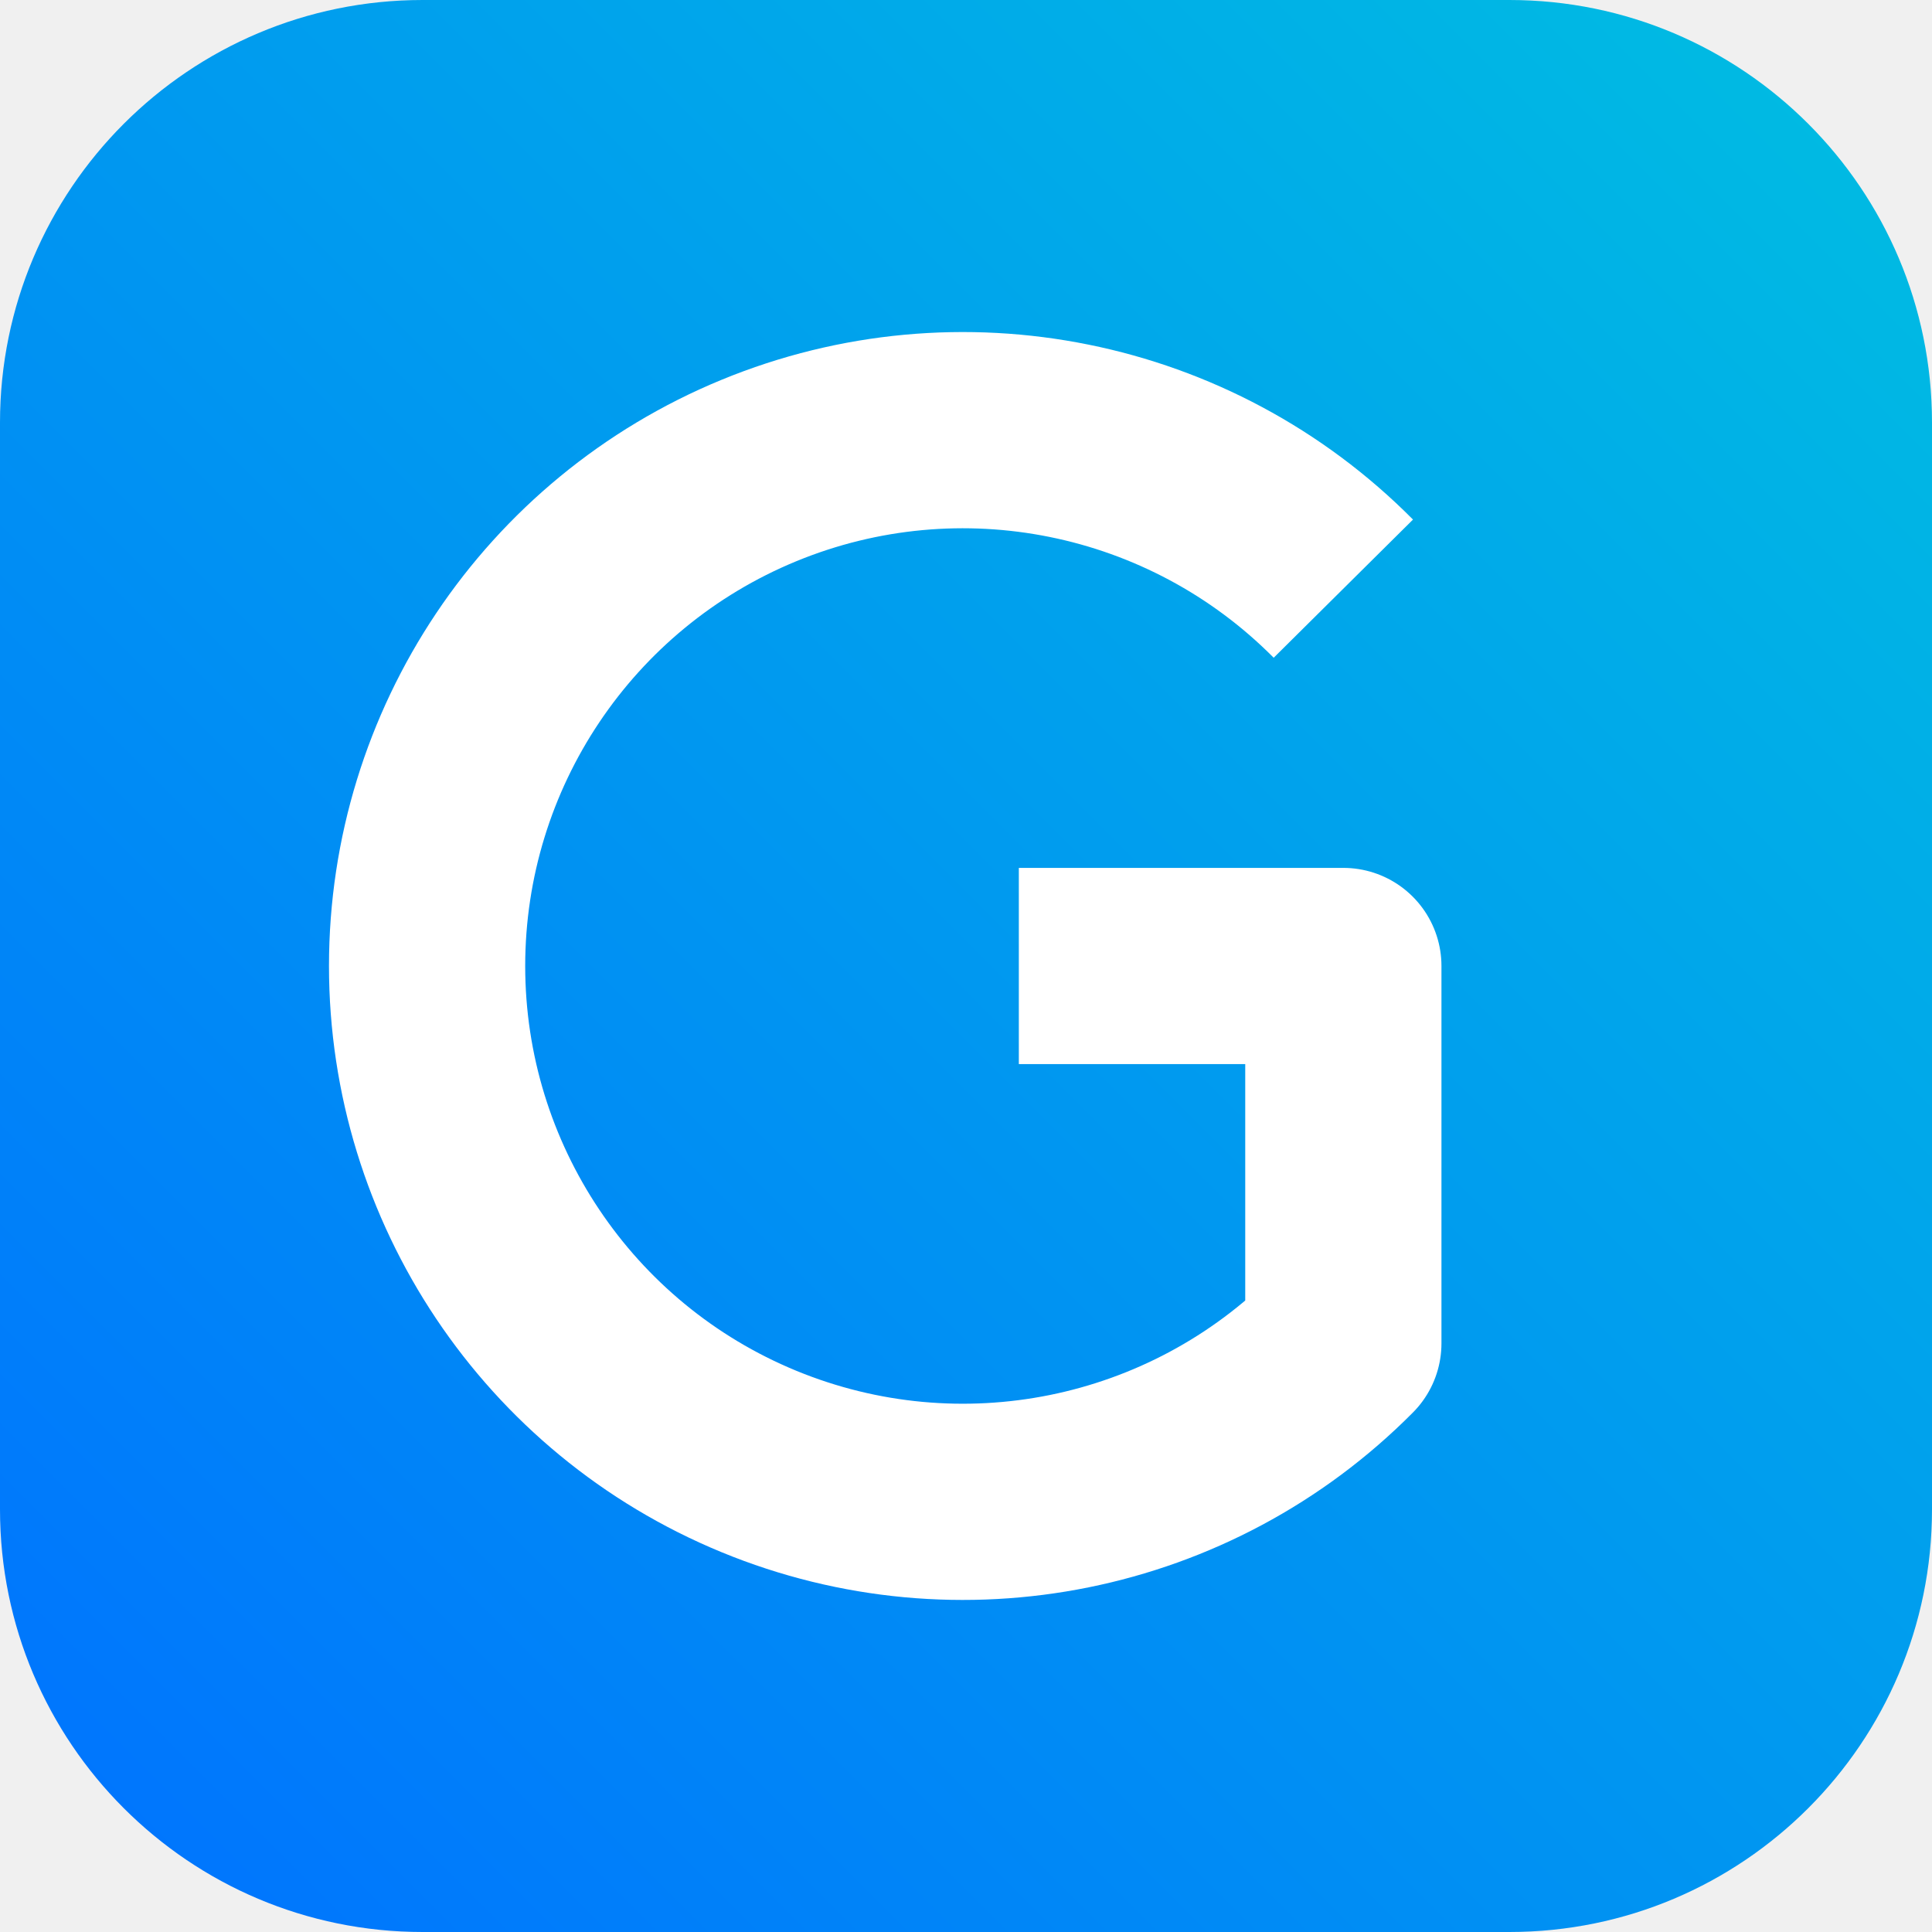
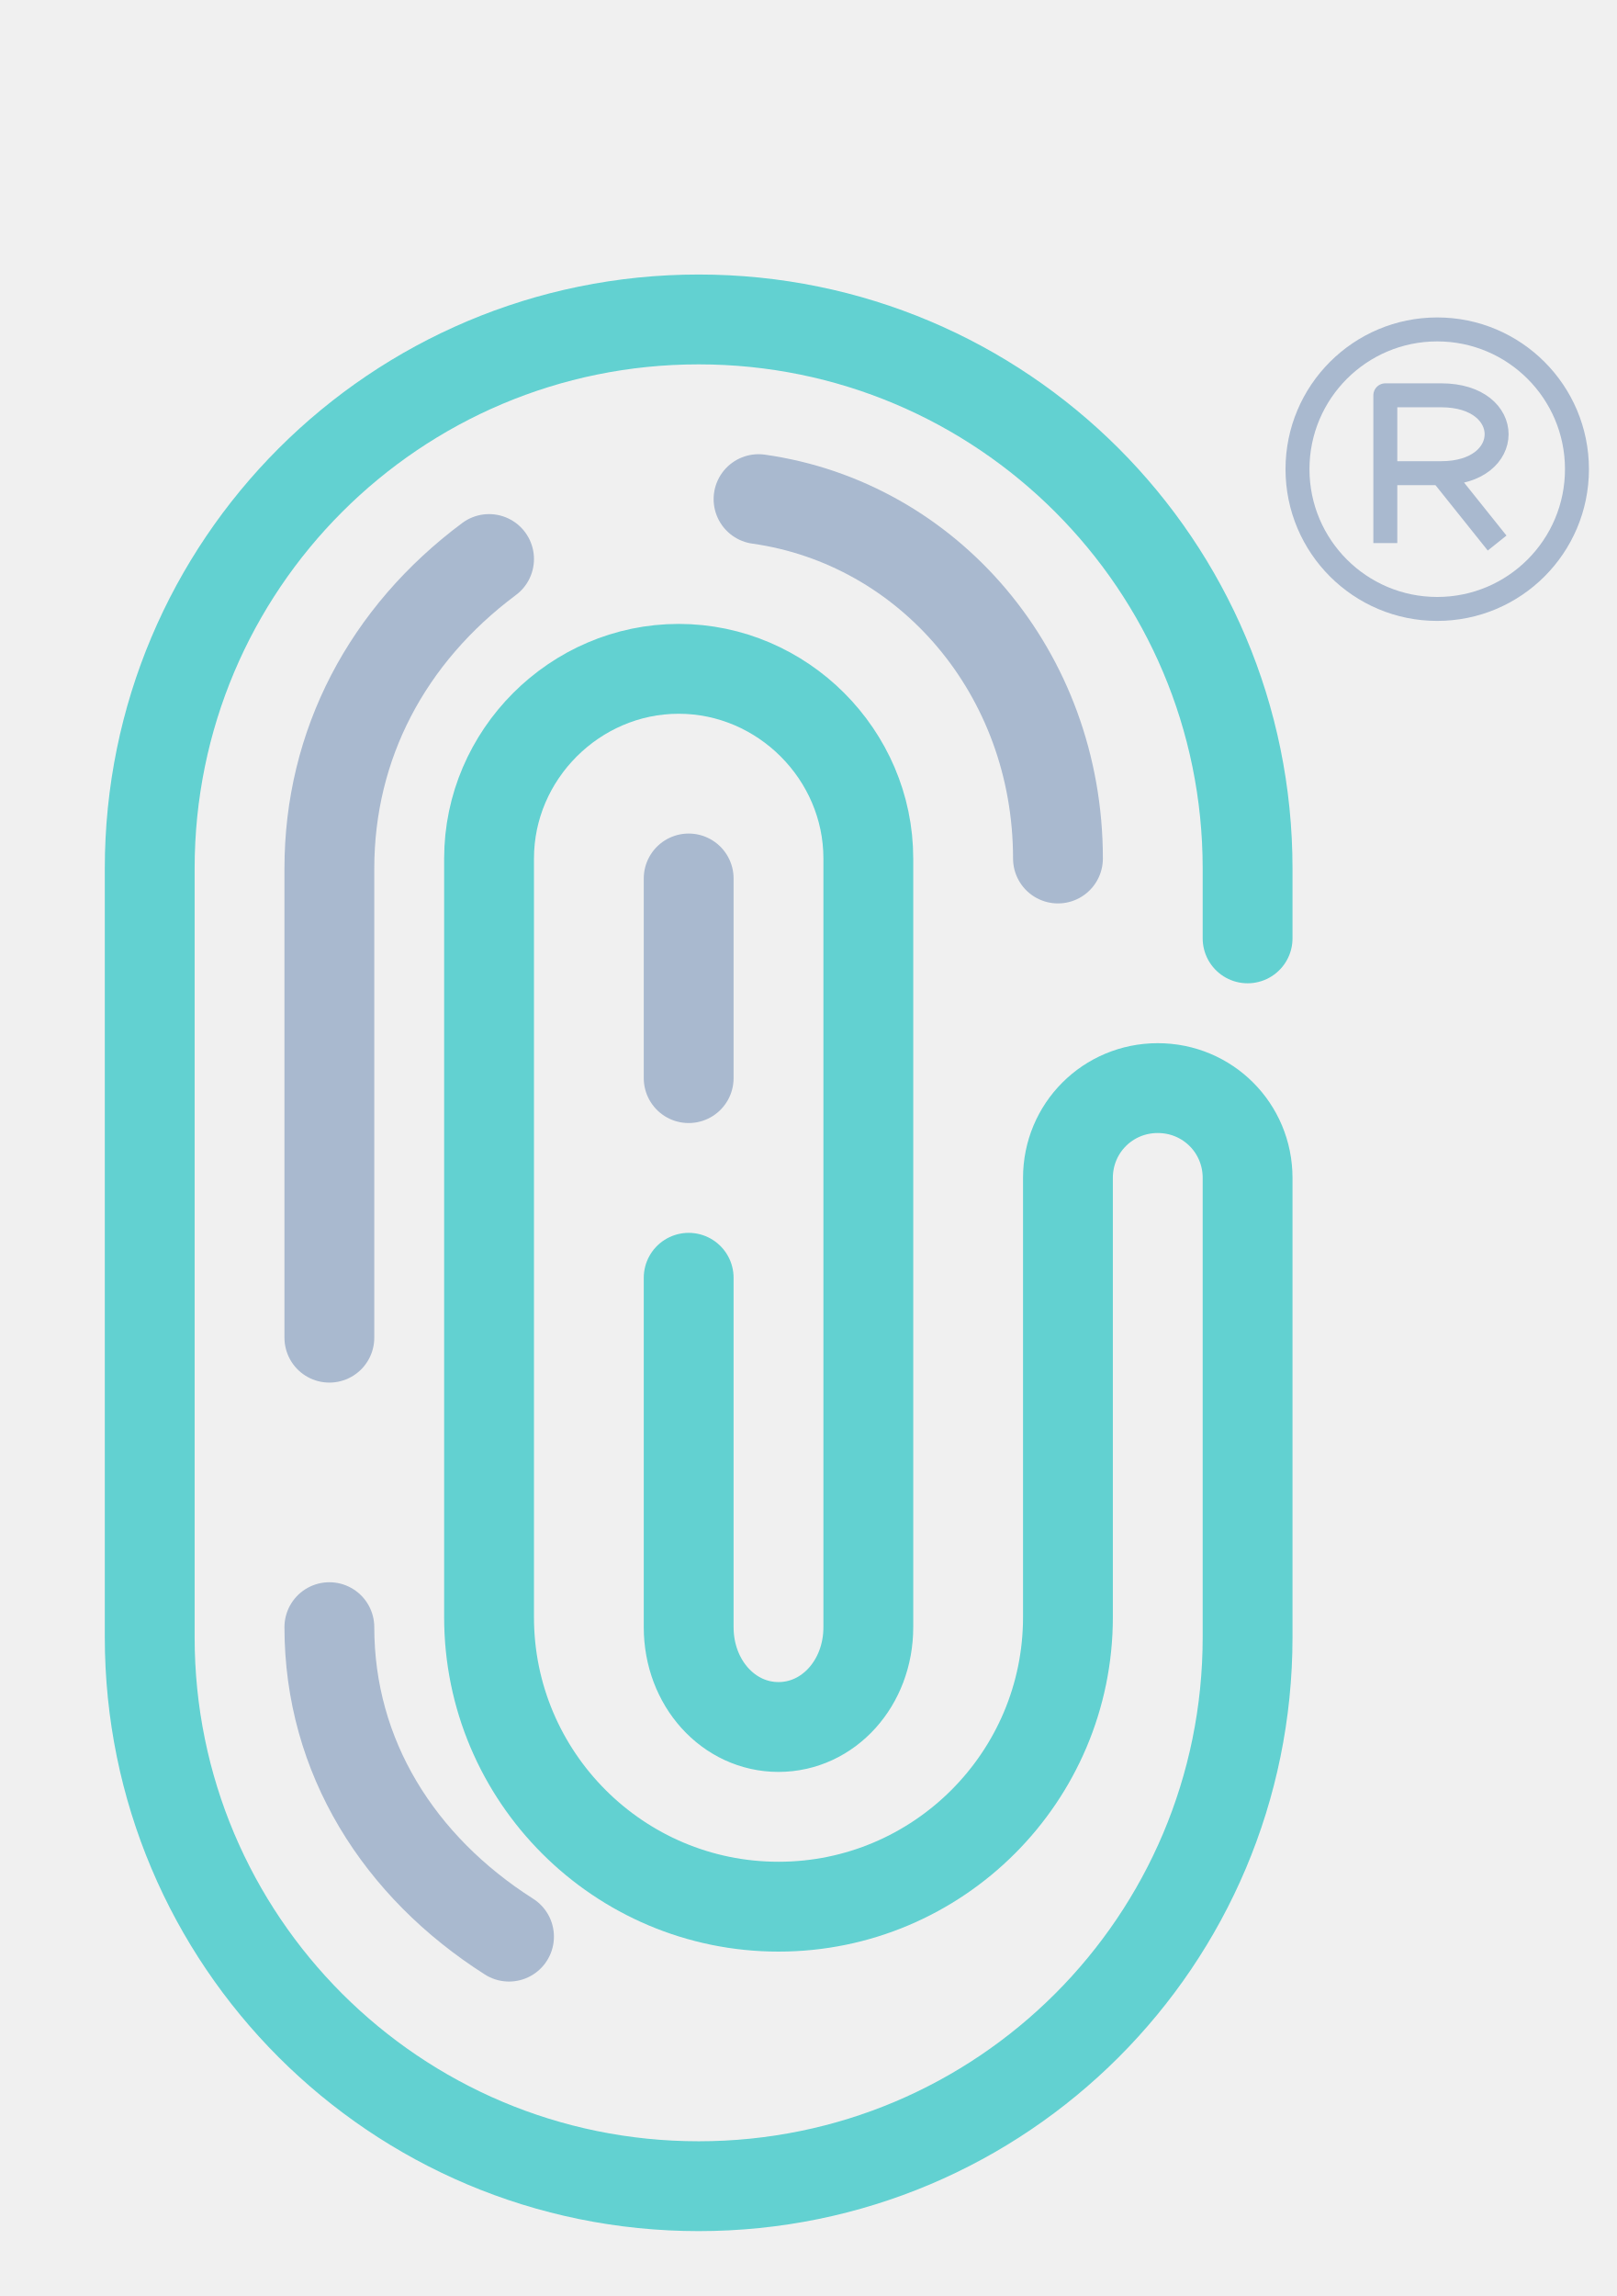
- <svg xmlns="http://www.w3.org/2000/svg" viewBox="0 0 512 512">
-   <defs>
-     <linearGradient id="blue" x1="0" y1="1" x2="1" y2="0">
-       <stop stop-color="#0071ff" />
-       <stop offset="1" stop-color="#00bfe1" />
-     </linearGradient>
-   </defs>
-   <rect width="512" height="512" rx="112" fill="url(#blue)" />
-   <path d="M356 156 A142 142 0 1 0 356 356 V256 H270" fill="none" stroke="#fff" stroke-width="52" stroke-linejoin="round" />
+ <svg xmlns="http://www.w3.org/2000/svg" viewBox="0 0 81 115" fill="none">
+   <path d="M34.5 64 V81.5 C34.5 84.3 36.5 86.5 39 86.5 C41.5 86.5 43.5 84.3 43.5 81.5 V43 C43.5 37.8 39.2 33.5 34 33.5 C28.8 33.5 24.5 37.8 24.5 43 V81 C24.5 89 31 95.5 39 95.5 C47 95.5 53.5 89 53.5 81 V59 C53.5 56.5 55.5 54.5 58 54.5 C60.5 54.5 62.5 56.5 62.5 59 V82 C62.5 97.2 50.2 109.5 35 109.5 C19.8 109.5 7.5 97.2 7.5 82 V43.5 C7.5 28.3 19.8 16 35 16 C50.2 16 62.5 28.3 62.5 43.5 V47" stroke="#62d1d1" stroke-width="4.5" stroke-linecap="round" stroke-linejoin="round" />
+   <g stroke="#a9b9cf" stroke-width="4.5" stroke-linecap="round">
+     <path d="M24.5 28 C19.4 31.8 16.5 37.3 16.5 43.5 V67" />
+     <path d="M38 25 C46.5 26.2 53 33.7 53 43" />
+     <path d="M16.5 81.5 C16.5 88 20 93.5 25.5 97" />
+     <path d="M34.5 44 V54" />
+   </g>
+   <g stroke="#a9b9cf" stroke-width="1.2">
+     <circle cx="72" cy="23.5" r="7" />
+     <path d="M69.4 27.2 V19.8 H72.2 C75.9 19.8 75.9 23.7 72.2 23.7 H69.4 M72.2 23.7 L75 27.2" stroke-linejoin="round" />
+   </g>
</svg>
